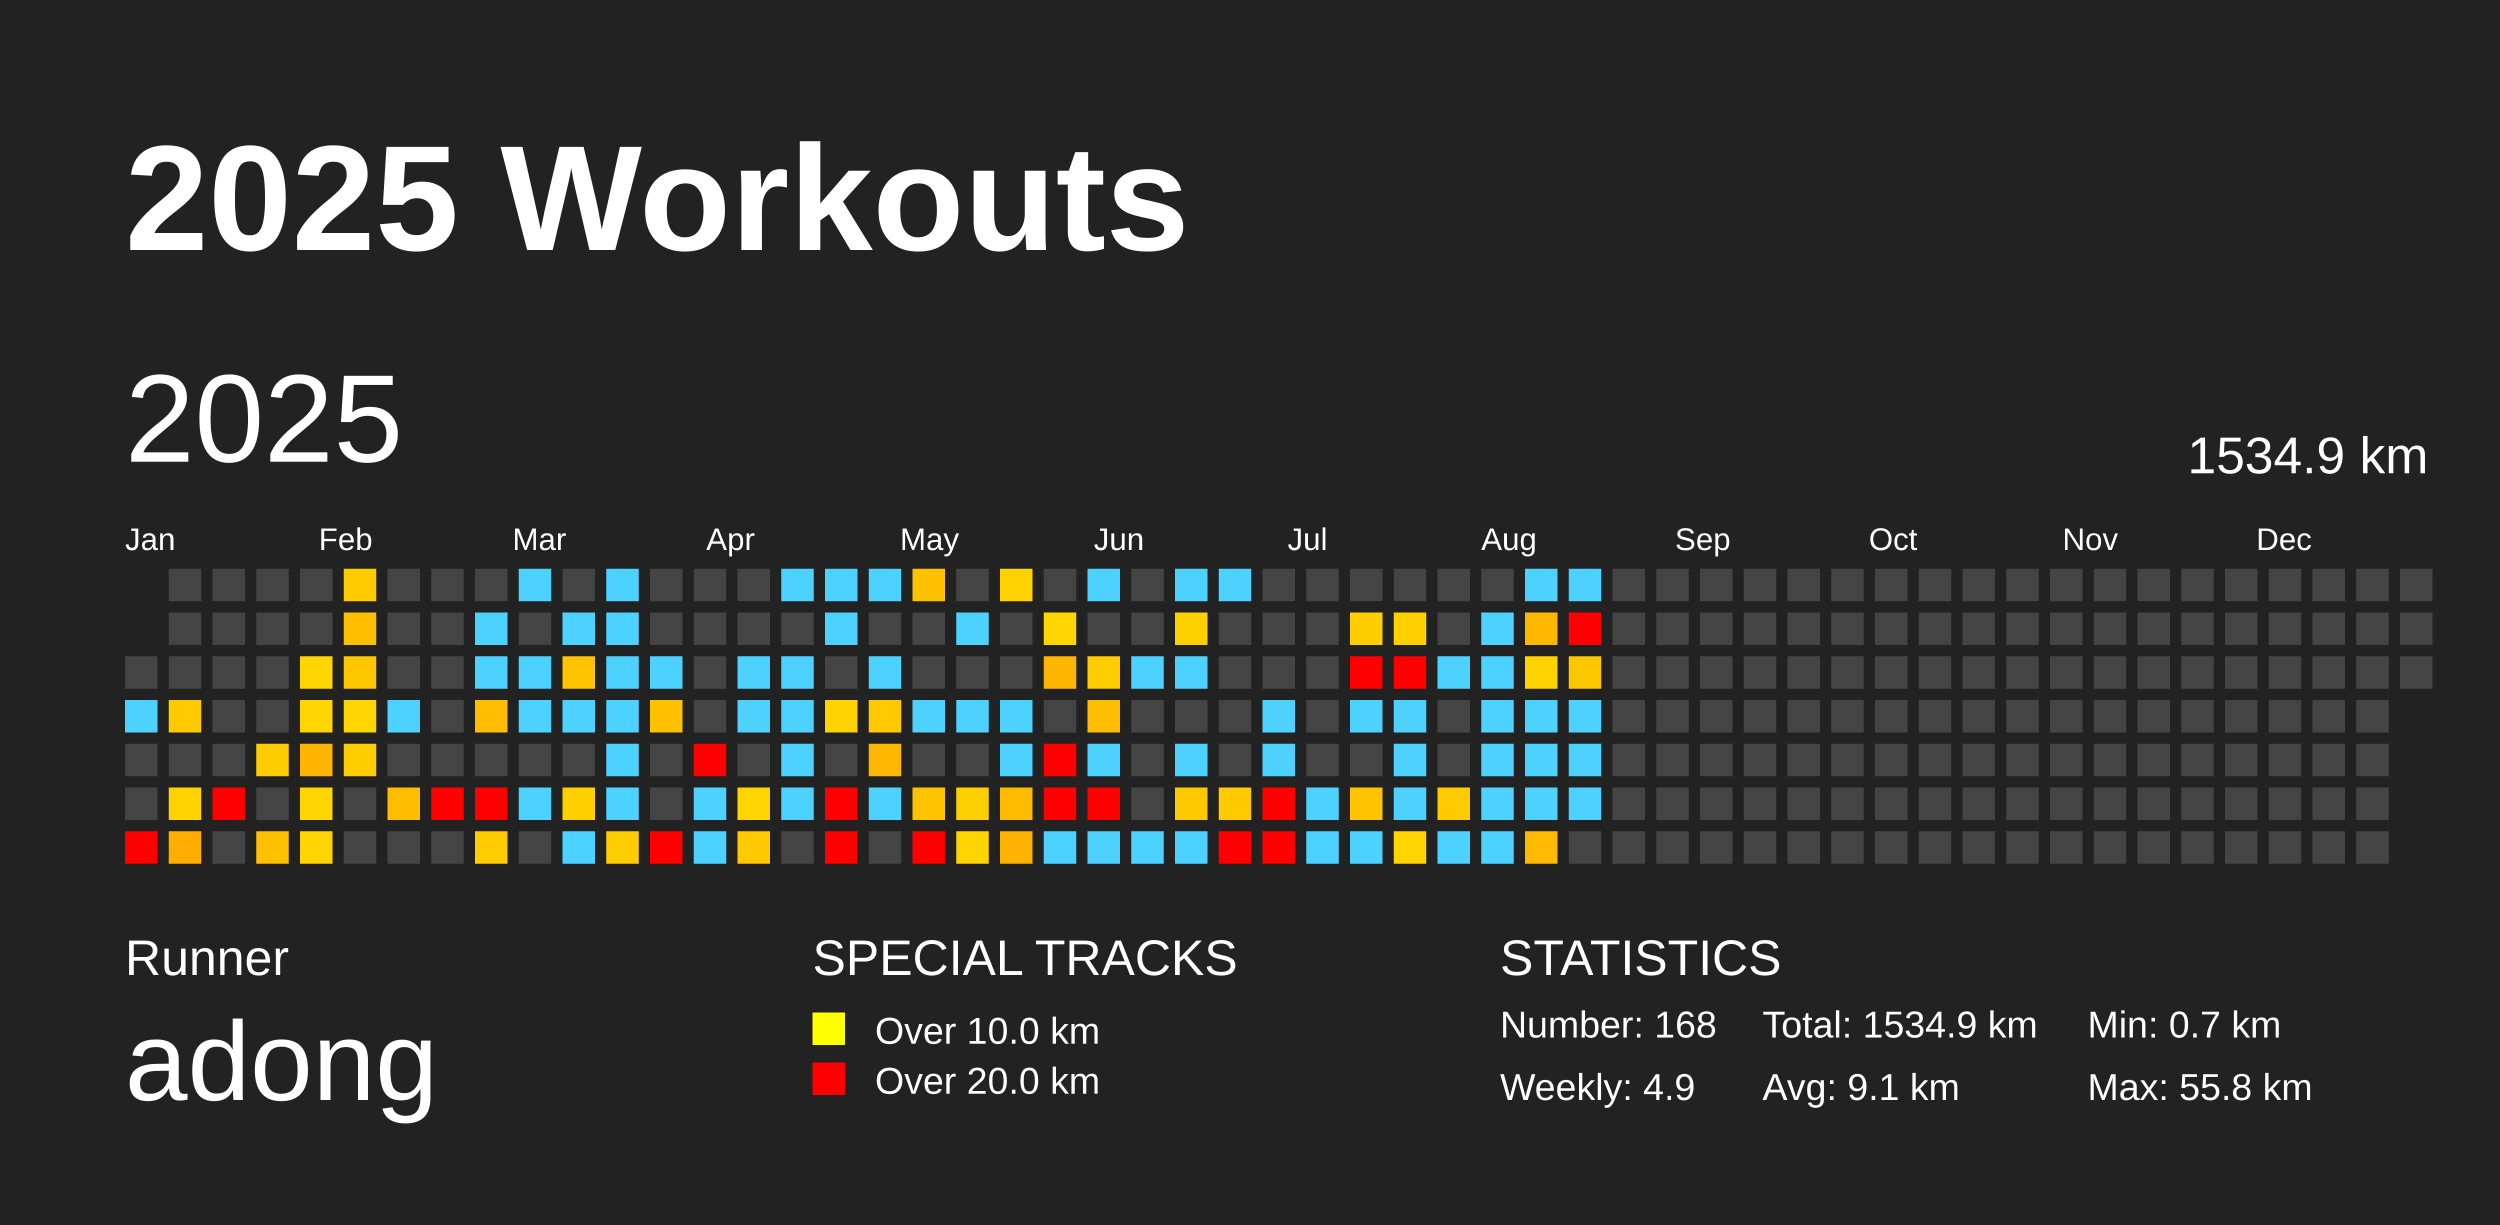
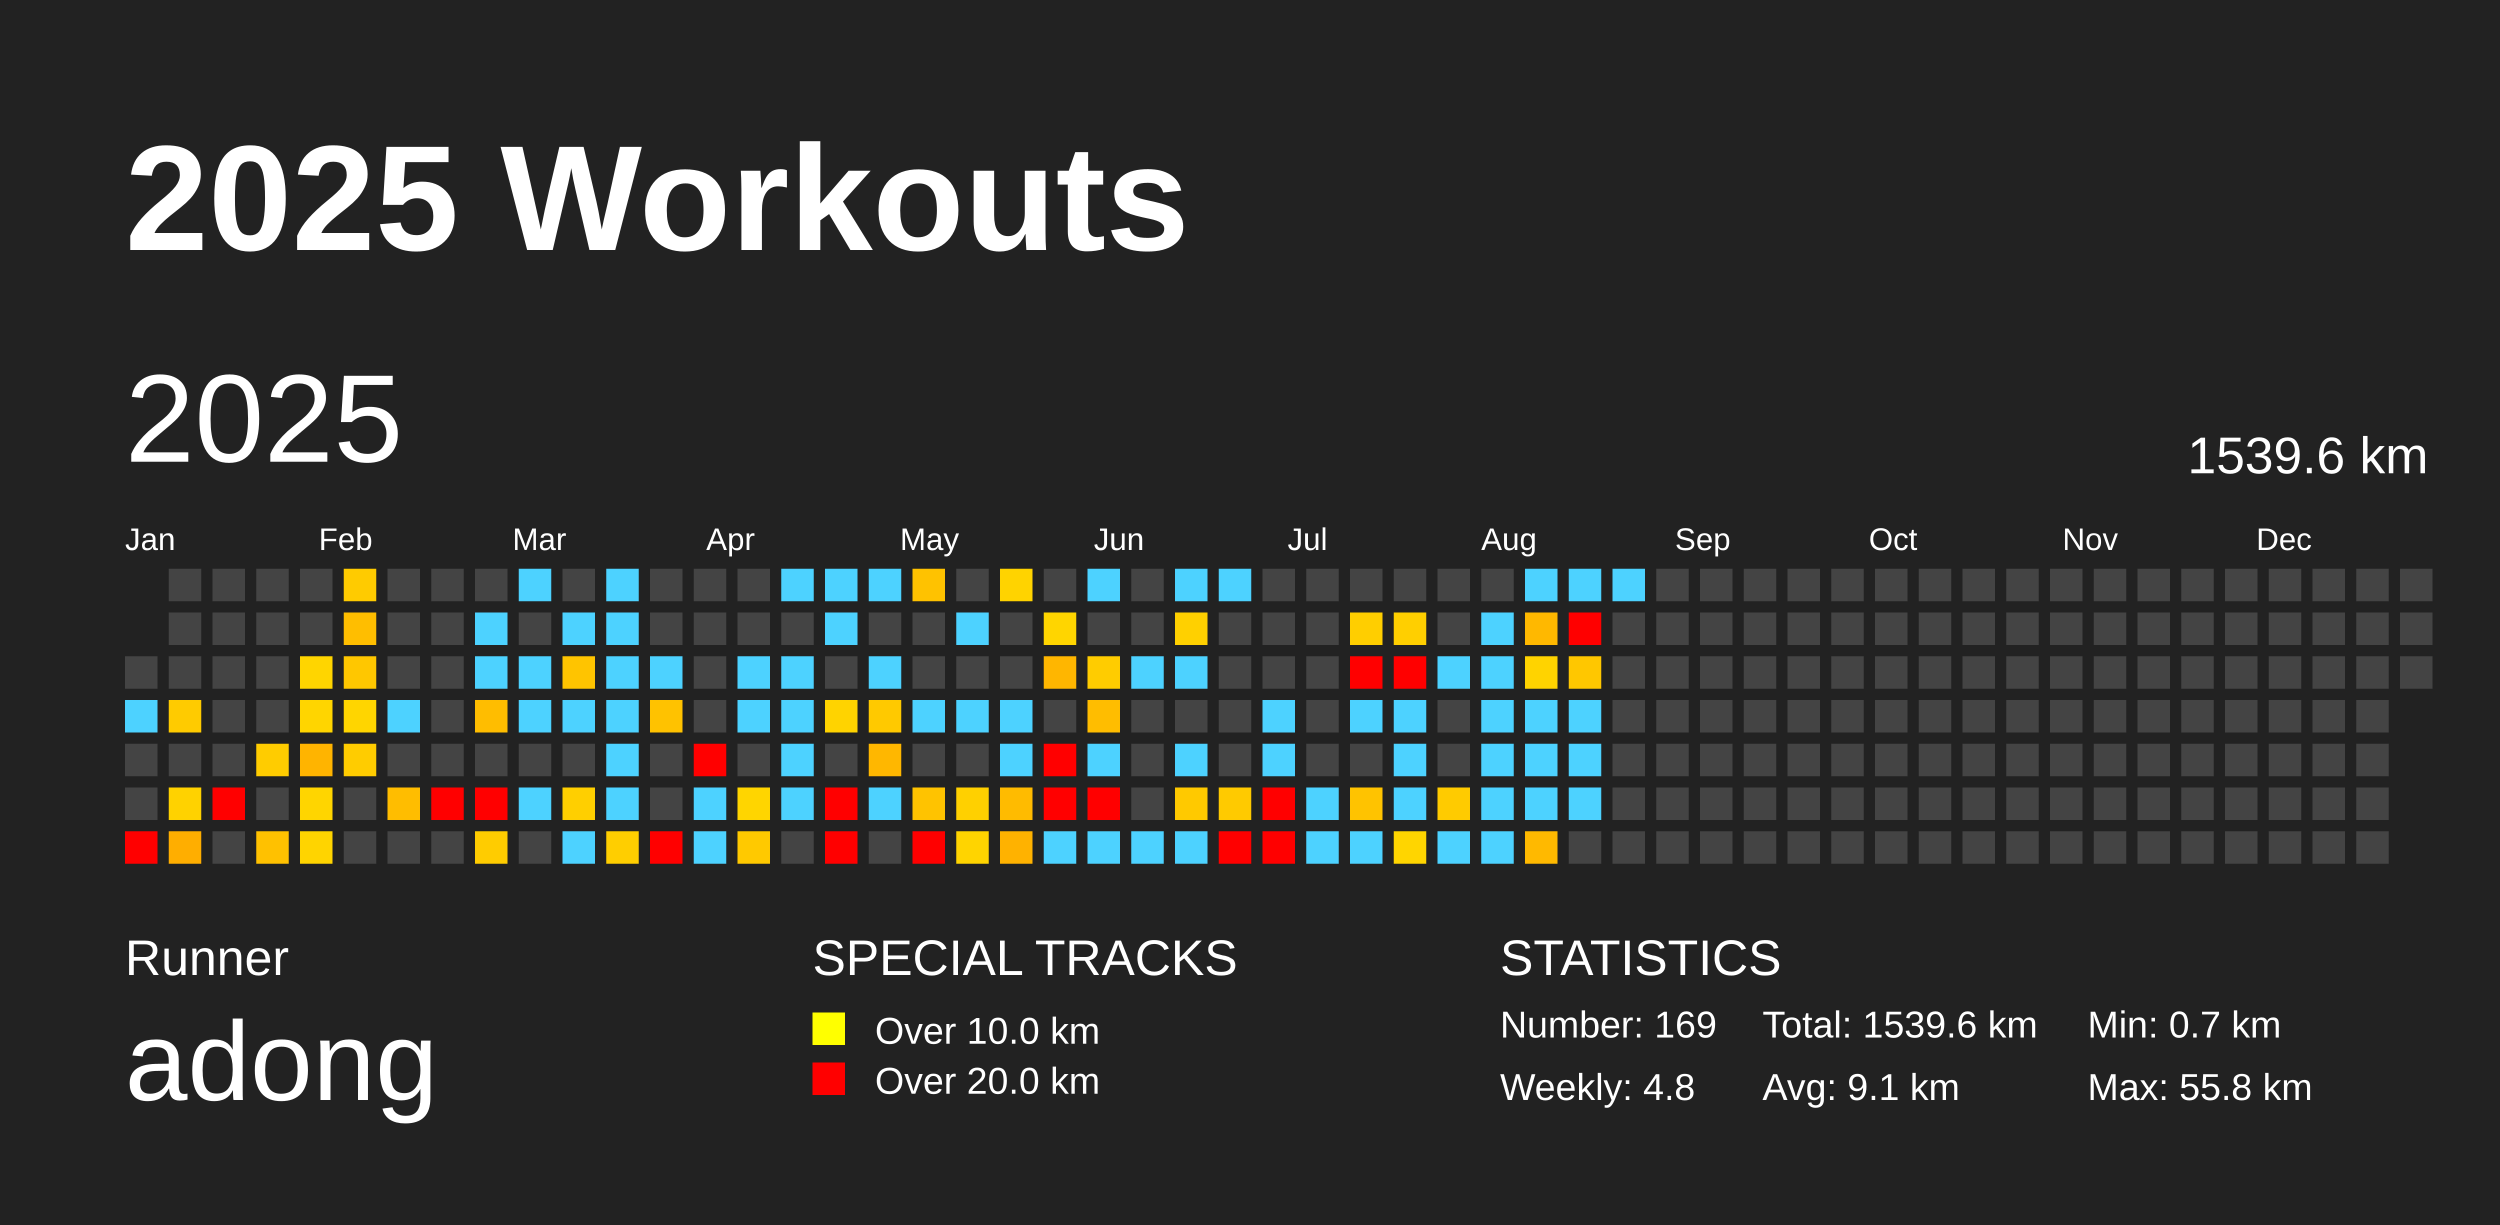
<svg xmlns="http://www.w3.org/2000/svg" baseProfile="full" height="98mm" version="1.1" viewBox="0,0,200,98" width="200mm">
  <defs />
  <rect fill="#222222" height="98" width="200" x="0" y="0" />
  <text fill="#FFFFFF" style="font-size:12px; font-family:Arial; font-weight:bold;" x="10" y="20">2025 Workouts</text>
  <text fill="#FFFFFF" style="font-size:4px; font-family:Arial" x="10" y="78">Runner</text>
  <text fill="#FFFFFF" style="font-size:9px; font-family:Arial" x="10" y="88">adong</text>
  <text fill="#FFFFFF" style="font-size:4px; font-family:Arial" x="65" y="78">SPECIAL TRACKS</text>
  <rect fill="yellow" height="2.6" width="2.6" x="65" y="81" />
  <text fill="#FFFFFF" style="font-size:3px; font-family:Arial" x="70" y="83.5">Over 10.0 km</text>
  <rect fill="red" height="2.6" width="2.6" x="65" y="85" />
  <text fill="#FFFFFF" style="font-size:3px; font-family:Arial" x="70" y="87.5">Over 20.0 km</text>
  <text fill="#FFFFFF" style="font-size:4px; font-family:Arial" x="120" y="78">STATISTICS</text>
-   <text fill="#FFFFFF" style="font-size:3px; font-family:Arial" x="120" y="83">Number: 168</text>
-   <text fill="#FFFFFF" style="font-size:3px; font-family:Arial" x="120" y="88">Weekly: 4.9</text>
-   <text fill="#FFFFFF" style="font-size:3px; font-family:Arial" x="141" y="83">Total: 1534.9 km</text>
+   <text fill="#FFFFFF" style="font-size:3px; font-family:Arial" x="120" y="83">Number: 169</text>
+   <text fill="#FFFFFF" style="font-size:3px; font-family:Arial" x="120" y="88">Weekly: 4.8</text>
+   <text fill="#FFFFFF" style="font-size:3px; font-family:Arial" x="141" y="83">Total: 1539.6 km</text>
  <text fill="#FFFFFF" style="font-size:3px; font-family:Arial" x="141" y="88">Avg: 9.1 km</text>
  <text fill="#FFFFFF" style="font-size:3px; font-family:Arial" x="167" y="83">Min: 0.7 km</text>
  <text fill="#FFFFFF" style="font-size:3px; font-family:Arial" x="167" y="88">Max: 55.8 km</text>
  <text dominant-baseline="hanging" fill="#FFFFFF" style="font-size:10.0px; font-family:Arial;" x="10" y="30">2025</text>
-   <text dominant-baseline="hanging" fill="#FFFFFF" style="font-size:4.125px; font-family:Arial;" x="175" y="35">1534.9 km</text>
+   <text dominant-baseline="hanging" fill="#FFFFFF" style="font-size:4.125px; font-family:Arial;" x="175" y="35">1539.6 km</text>
  <text fill="#FFFFFF" style="font-size:2.5px; font-family:Arial" x="10.0" y="44">Jan</text>
  <text fill="#FFFFFF" style="font-size:2.5px; font-family:Arial" x="25.5" y="44">Feb</text>
  <text fill="#FFFFFF" style="font-size:2.5px; font-family:Arial" x="41.0" y="44">Mar</text>
  <text fill="#FFFFFF" style="font-size:2.5px; font-family:Arial" x="56.5" y="44">Apr</text>
  <text fill="#FFFFFF" style="font-size:2.5px; font-family:Arial" x="72.0" y="44">May</text>
  <text fill="#FFFFFF" style="font-size:2.5px; font-family:Arial" x="87.5" y="44">Jun</text>
  <text fill="#FFFFFF" style="font-size:2.5px; font-family:Arial" x="103.0" y="44">Jul</text>
  <text fill="#FFFFFF" style="font-size:2.5px; font-family:Arial" x="118.5" y="44">Aug</text>
  <text fill="#FFFFFF" style="font-size:2.5px; font-family:Arial" x="134.0" y="44">Sep</text>
  <text fill="#FFFFFF" style="font-size:2.5px; font-family:Arial" x="149.5" y="44">Oct</text>
  <text fill="#FFFFFF" style="font-size:2.5px; font-family:Arial" x="165.0" y="44">Nov</text>
  <text fill="#FFFFFF" style="font-size:2.5px; font-family:Arial" x="180.5" y="44">Dec</text>
  <rect fill="#444444" height="2.6" width="2.6" x="10.0" y="52.5" />
  <rect fill="#4dd2ff" height="2.6" width="2.6" x="10.0" y="56.0" />
  <rect fill="#444444" height="2.6" width="2.6" x="10.0" y="59.5" />
  <rect fill="#444444" height="2.6" width="2.6" x="10.0" y="63.0" />
  <rect fill="red" height="2.6" width="2.6" x="10.0" y="66.5" />
  <rect fill="#444444" height="2.6" width="2.6" x="13.5" y="45.5" />
  <rect fill="#444444" height="2.6" width="2.6" x="13.5" y="49.0" />
  <rect fill="#444444" height="2.6" width="2.6" x="13.5" y="52.5" />
  <rect fill="#ffcb00" height="2.6" width="2.6" x="13.5" y="56.0" />
  <rect fill="#444444" height="2.6" width="2.6" x="13.5" y="59.5" />
  <rect fill="#ffd200" height="2.6" width="2.6" x="13.5" y="63.0" />
  <rect fill="#ffae00" height="2.6" width="2.6" x="13.5" y="66.5" />
  <rect fill="#444444" height="2.6" width="2.6" x="17.0" y="45.5" />
  <rect fill="#444444" height="2.6" width="2.6" x="17.0" y="49.0" />
  <rect fill="#444444" height="2.6" width="2.6" x="17.0" y="52.5" />
  <rect fill="#444444" height="2.6" width="2.6" x="17.0" y="56.0" />
  <rect fill="#444444" height="2.6" width="2.6" x="17.0" y="59.5" />
  <rect fill="red" height="2.6" width="2.6" x="17.0" y="63.0" />
  <rect fill="#444444" height="2.6" width="2.6" x="17.0" y="66.5" />
  <rect fill="#444444" height="2.6" width="2.6" x="20.5" y="45.5" />
  <rect fill="#444444" height="2.6" width="2.6" x="20.5" y="49.0" />
  <rect fill="#444444" height="2.6" width="2.6" x="20.5" y="52.5" />
  <rect fill="#444444" height="2.6" width="2.6" x="20.5" y="56.0" />
  <rect fill="#ffcc00" height="2.6" width="2.6" x="20.5" y="59.5" />
  <rect fill="#444444" height="2.6" width="2.6" x="20.5" y="63.0" />
  <rect fill="#ffc100" height="2.6" width="2.6" x="20.5" y="66.5" />
  <rect fill="#444444" height="2.6" width="2.6" x="24.0" y="45.5" />
  <rect fill="#444444" height="2.6" width="2.6" x="24.0" y="49.0" />
  <rect fill="#ffd500" height="2.6" width="2.6" x="24.0" y="52.5" />
  <rect fill="#ffd500" height="2.6" width="2.6" x="24.0" y="56.0" />
  <rect fill="#ffb400" height="2.6" width="2.6" x="24.0" y="59.5" />
  <rect fill="#ffd500" height="2.6" width="2.6" x="24.0" y="63.0" />
  <rect fill="#ffd400" height="2.6" width="2.6" x="24.0" y="66.5" />
  <rect fill="#ffcb00" height="2.6" width="2.6" x="27.5" y="45.5" />
  <rect fill="#ffbe00" height="2.6" width="2.6" x="27.5" y="49.0" />
  <rect fill="#ffc700" height="2.6" width="2.6" x="27.5" y="52.5" />
  <rect fill="#ffd500" height="2.6" width="2.6" x="27.5" y="56.0" />
  <rect fill="#ffcc00" height="2.6" width="2.6" x="27.5" y="59.5" />
  <rect fill="#444444" height="2.6" width="2.6" x="27.5" y="63.0" />
  <rect fill="#444444" height="2.6" width="2.6" x="27.5" y="66.5" />
  <rect fill="#444444" height="2.6" width="2.6" x="31.0" y="45.5" />
  <rect fill="#444444" height="2.6" width="2.6" x="31.0" y="49.0" />
  <rect fill="#444444" height="2.6" width="2.6" x="31.0" y="52.5" />
  <rect fill="#4dd2ff" height="2.6" width="2.6" x="31.0" y="56.0" />
  <rect fill="#444444" height="2.6" width="2.6" x="31.0" y="59.5" />
  <rect fill="#ffbd00" height="2.6" width="2.6" x="31.0" y="63.0" />
  <rect fill="#444444" height="2.6" width="2.6" x="31.0" y="66.5" />
  <rect fill="#444444" height="2.6" width="2.6" x="34.5" y="45.5" />
  <rect fill="#444444" height="2.6" width="2.6" x="34.5" y="49.0" />
  <rect fill="#444444" height="2.6" width="2.6" x="34.5" y="52.5" />
  <rect fill="#444444" height="2.6" width="2.6" x="34.5" y="56.0" />
  <rect fill="#444444" height="2.6" width="2.6" x="34.5" y="59.5" />
  <rect fill="red" height="2.6" width="2.6" x="34.5" y="63.0" />
  <rect fill="#444444" height="2.6" width="2.6" x="34.5" y="66.5" />
  <rect fill="#444444" height="2.6" width="2.6" x="38.0" y="45.5" />
  <rect fill="#4dd2ff" height="2.6" width="2.6" x="38.0" y="49.0" />
  <rect fill="#4dd2ff" height="2.6" width="2.6" x="38.0" y="52.5" />
  <rect fill="#ffbd00" height="2.6" width="2.6" x="38.0" y="56.0" />
  <rect fill="#444444" height="2.6" width="2.6" x="38.0" y="59.5" />
  <rect fill="red" height="2.6" width="2.6" x="38.0" y="63.0" />
  <rect fill="#ffcc00" height="2.6" width="2.6" x="38.0" y="66.5" />
  <rect fill="#4dd2ff" height="2.6" width="2.6" x="41.5" y="45.5" />
  <rect fill="#444444" height="2.6" width="2.6" x="41.5" y="49.0" />
  <rect fill="#4dd2ff" height="2.6" width="2.6" x="41.5" y="52.5" />
  <rect fill="#4dd2ff" height="2.6" width="2.6" x="41.5" y="56.0" />
  <rect fill="#444444" height="2.6" width="2.6" x="41.5" y="59.5" />
  <rect fill="#4dd2ff" height="2.6" width="2.6" x="41.5" y="63.0" />
  <rect fill="#444444" height="2.6" width="2.6" x="41.5" y="66.5" />
  <rect fill="#444444" height="2.6" width="2.6" x="45.0" y="45.5" />
  <rect fill="#4dd2ff" height="2.6" width="2.6" x="45.0" y="49.0" />
  <rect fill="#ffc400" height="2.6" width="2.6" x="45.0" y="52.5" />
  <rect fill="#4dd2ff" height="2.6" width="2.6" x="45.0" y="56.0" />
  <rect fill="#444444" height="2.6" width="2.6" x="45.0" y="59.5" />
  <rect fill="#ffcf00" height="2.6" width="2.6" x="45.0" y="63.0" />
  <rect fill="#4dd2ff" height="2.6" width="2.6" x="45.0" y="66.5" />
  <rect fill="#4dd2ff" height="2.6" width="2.6" x="48.5" y="45.5" />
  <rect fill="#4dd2ff" height="2.6" width="2.6" x="48.5" y="49.0" />
  <rect fill="#4dd2ff" height="2.6" width="2.6" x="48.5" y="52.5" />
  <rect fill="#4dd2ff" height="2.6" width="2.6" x="48.5" y="56.0" />
  <rect fill="#4dd2ff" height="2.6" width="2.6" x="48.5" y="59.5" />
  <rect fill="#4dd2ff" height="2.6" width="2.6" x="48.5" y="63.0" />
  <rect fill="#ffce00" height="2.6" width="2.6" x="48.5" y="66.5" />
  <rect fill="#444444" height="2.6" width="2.6" x="52.0" y="45.5" />
  <rect fill="#444444" height="2.6" width="2.6" x="52.0" y="49.0" />
  <rect fill="#4dd2ff" height="2.6" width="2.6" x="52.0" y="52.5" />
  <rect fill="#ffc200" height="2.6" width="2.6" x="52.0" y="56.0" />
  <rect fill="#444444" height="2.6" width="2.6" x="52.0" y="59.5" />
  <rect fill="#444444" height="2.6" width="2.6" x="52.0" y="63.0" />
  <rect fill="red" height="2.6" width="2.6" x="52.0" y="66.5" />
  <rect fill="#444444" height="2.6" width="2.6" x="55.5" y="45.5" />
  <rect fill="#444444" height="2.6" width="2.6" x="55.5" y="49.0" />
  <rect fill="#444444" height="2.6" width="2.6" x="55.5" y="52.5" />
  <rect fill="#444444" height="2.6" width="2.6" x="55.5" y="56.0" />
  <rect fill="red" height="2.6" width="2.6" x="55.5" y="59.5" />
  <rect fill="#4dd2ff" height="2.6" width="2.6" x="55.5" y="63.0" />
  <rect fill="#4dd2ff" height="2.6" width="2.6" x="55.5" y="66.5" />
  <rect fill="#444444" height="2.6" width="2.6" x="59.0" y="45.5" />
  <rect fill="#444444" height="2.6" width="2.6" x="59.0" y="49.0" />
  <rect fill="#4dd2ff" height="2.6" width="2.6" x="59.0" y="52.5" />
  <rect fill="#4dd2ff" height="2.6" width="2.6" x="59.0" y="56.0" />
  <rect fill="#444444" height="2.6" width="2.6" x="59.0" y="59.5" />
  <rect fill="#ffd500" height="2.6" width="2.6" x="59.0" y="63.0" />
  <rect fill="#ffc900" height="2.6" width="2.6" x="59.0" y="66.5" />
  <rect fill="#4dd2ff" height="2.6" width="2.6" x="62.5" y="45.5" />
  <rect fill="#444444" height="2.6" width="2.6" x="62.5" y="49.0" />
  <rect fill="#4dd2ff" height="2.6" width="2.6" x="62.5" y="52.5" />
  <rect fill="#4dd2ff" height="2.6" width="2.6" x="62.5" y="56.0" />
  <rect fill="#4dd2ff" height="2.6" width="2.6" x="62.5" y="59.5" />
  <rect fill="#4dd2ff" height="2.6" width="2.6" x="62.5" y="63.0" />
  <rect fill="#444444" height="2.6" width="2.6" x="62.5" y="66.5" />
  <rect fill="#4dd2ff" height="2.6" width="2.6" x="66.0" y="45.5" />
  <rect fill="#4dd2ff" height="2.6" width="2.6" x="66.0" y="49.0" />
  <rect fill="#444444" height="2.6" width="2.6" x="66.0" y="52.5" />
  <rect fill="#ffd300" height="2.6" width="2.6" x="66.0" y="56.0" />
  <rect fill="#444444" height="2.6" width="2.6" x="66.0" y="59.5" />
  <rect fill="red" height="2.6" width="2.6" x="66.0" y="63.0" />
  <rect fill="red" height="2.6" width="2.6" x="66.0" y="66.5" />
  <rect fill="#4dd2ff" height="2.6" width="2.6" x="69.5" y="45.5" />
  <rect fill="#444444" height="2.6" width="2.6" x="69.5" y="49.0" />
  <rect fill="#4dd2ff" height="2.6" width="2.6" x="69.5" y="52.5" />
  <rect fill="#ffc900" height="2.6" width="2.6" x="69.5" y="56.0" />
  <rect fill="#ffb700" height="2.6" width="2.6" x="69.5" y="59.5" />
  <rect fill="#4dd2ff" height="2.6" width="2.6" x="69.5" y="63.0" />
  <rect fill="#444444" height="2.6" width="2.6" x="69.5" y="66.5" />
  <rect fill="#ffc200" height="2.6" width="2.6" x="73.0" y="45.5" />
  <rect fill="#444444" height="2.6" width="2.6" x="73.0" y="49.0" />
  <rect fill="#444444" height="2.6" width="2.6" x="73.0" y="52.5" />
  <rect fill="#4dd2ff" height="2.6" width="2.6" x="73.0" y="56.0" />
  <rect fill="#444444" height="2.6" width="2.6" x="73.0" y="59.5" />
  <rect fill="#ffc300" height="2.6" width="2.6" x="73.0" y="63.0" />
  <rect fill="red" height="2.6" width="2.6" x="73.0" y="66.5" />
  <rect fill="#444444" height="2.6" width="2.6" x="76.5" y="45.5" />
  <rect fill="#4dd2ff" height="2.6" width="2.6" x="76.5" y="49.0" />
  <rect fill="#444444" height="2.6" width="2.6" x="76.5" y="52.5" />
  <rect fill="#4dd2ff" height="2.6" width="2.6" x="76.5" y="56.0" />
  <rect fill="#444444" height="2.6" width="2.6" x="76.5" y="59.5" />
  <rect fill="#ffd000" height="2.6" width="2.6" x="76.5" y="63.0" />
  <rect fill="#ffd400" height="2.6" width="2.6" x="76.5" y="66.5" />
  <rect fill="#ffd300" height="2.6" width="2.6" x="80.0" y="45.5" />
  <rect fill="#444444" height="2.6" width="2.6" x="80.0" y="49.0" />
  <rect fill="#444444" height="2.6" width="2.6" x="80.0" y="52.5" />
  <rect fill="#4dd2ff" height="2.6" width="2.6" x="80.0" y="56.0" />
  <rect fill="#4dd2ff" height="2.6" width="2.6" x="80.0" y="59.5" />
  <rect fill="#ffbb00" height="2.6" width="2.6" x="80.0" y="63.0" />
  <rect fill="#ffb200" height="2.6" width="2.6" x="80.0" y="66.5" />
  <rect fill="#444444" height="2.6" width="2.6" x="83.5" y="45.5" />
  <rect fill="#ffd500" height="2.6" width="2.6" x="83.5" y="49.0" />
  <rect fill="#ffb600" height="2.6" width="2.6" x="83.5" y="52.5" />
  <rect fill="#444444" height="2.6" width="2.6" x="83.5" y="56.0" />
  <rect fill="red" height="2.6" width="2.6" x="83.5" y="59.5" />
  <rect fill="red" height="2.6" width="2.6" x="83.5" y="63.0" />
  <rect fill="#4dd2ff" height="2.6" width="2.6" x="83.5" y="66.5" />
  <rect fill="#4dd2ff" height="2.6" width="2.6" x="87.0" y="45.5" />
  <rect fill="#444444" height="2.6" width="2.6" x="87.0" y="49.0" />
  <rect fill="#ffcc00" height="2.6" width="2.6" x="87.0" y="52.5" />
  <rect fill="#ffbd00" height="2.6" width="2.6" x="87.0" y="56.0" />
  <rect fill="#4dd2ff" height="2.6" width="2.6" x="87.0" y="59.5" />
  <rect fill="red" height="2.6" width="2.6" x="87.0" y="63.0" />
  <rect fill="#4dd2ff" height="2.6" width="2.6" x="87.0" y="66.5" />
  <rect fill="#444444" height="2.6" width="2.6" x="90.5" y="45.5" />
  <rect fill="#444444" height="2.6" width="2.6" x="90.5" y="49.0" />
  <rect fill="#4dd2ff" height="2.6" width="2.6" x="90.5" y="52.5" />
  <rect fill="#444444" height="2.6" width="2.6" x="90.5" y="56.0" />
  <rect fill="#444444" height="2.6" width="2.6" x="90.5" y="59.5" />
  <rect fill="#444444" height="2.6" width="2.6" x="90.5" y="63.0" />
  <rect fill="#4dd2ff" height="2.6" width="2.6" x="90.5" y="66.5" />
  <rect fill="#4dd2ff" height="2.6" width="2.6" x="94.0" y="45.5" />
  <rect fill="#ffd000" height="2.6" width="2.6" x="94.0" y="49.0" />
  <rect fill="#4dd2ff" height="2.6" width="2.6" x="94.0" y="52.5" />
  <rect fill="#444444" height="2.6" width="2.6" x="94.0" y="56.0" />
  <rect fill="#4dd2ff" height="2.6" width="2.6" x="94.0" y="59.5" />
  <rect fill="#ffc900" height="2.6" width="2.6" x="94.0" y="63.0" />
  <rect fill="#4dd2ff" height="2.6" width="2.6" x="94.0" y="66.5" />
  <rect fill="#4dd2ff" height="2.6" width="2.6" x="97.5" y="45.5" />
  <rect fill="#444444" height="2.6" width="2.6" x="97.5" y="49.0" />
  <rect fill="#444444" height="2.6" width="2.6" x="97.5" y="52.5" />
  <rect fill="#444444" height="2.6" width="2.6" x="97.5" y="56.0" />
  <rect fill="#444444" height="2.6" width="2.6" x="97.5" y="59.5" />
  <rect fill="#ffca00" height="2.6" width="2.6" x="97.5" y="63.0" />
  <rect fill="red" height="2.6" width="2.6" x="97.5" y="66.5" />
  <rect fill="#444444" height="2.6" width="2.6" x="101.0" y="45.5" />
  <rect fill="#444444" height="2.6" width="2.6" x="101.0" y="49.0" />
  <rect fill="#444444" height="2.6" width="2.6" x="101.0" y="52.5" />
  <rect fill="#4dd2ff" height="2.6" width="2.6" x="101.0" y="56.0" />
  <rect fill="#4dd2ff" height="2.6" width="2.6" x="101.0" y="59.5" />
  <rect fill="red" height="2.6" width="2.6" x="101.0" y="63.0" />
  <rect fill="red" height="2.6" width="2.6" x="101.0" y="66.5" />
  <rect fill="#444444" height="2.6" width="2.6" x="104.5" y="45.5" />
  <rect fill="#444444" height="2.6" width="2.6" x="104.5" y="49.0" />
  <rect fill="#444444" height="2.6" width="2.6" x="104.5" y="52.5" />
  <rect fill="#444444" height="2.6" width="2.6" x="104.5" y="56.0" />
  <rect fill="#444444" height="2.6" width="2.6" x="104.5" y="59.5" />
  <rect fill="#4dd2ff" height="2.6" width="2.6" x="104.5" y="63.0" />
  <rect fill="#4dd2ff" height="2.6" width="2.6" x="104.5" y="66.5" />
  <rect fill="#444444" height="2.6" width="2.6" x="108.0" y="45.5" />
  <rect fill="#ffce00" height="2.6" width="2.6" x="108.0" y="49.0" />
  <rect fill="red" height="2.6" width="2.6" x="108.0" y="52.5" />
  <rect fill="#4dd2ff" height="2.6" width="2.6" x="108.0" y="56.0" />
  <rect fill="#444444" height="2.6" width="2.6" x="108.0" y="59.5" />
  <rect fill="#ffc300" height="2.6" width="2.6" x="108.0" y="63.0" />
  <rect fill="#4dd2ff" height="2.6" width="2.6" x="108.0" y="66.5" />
  <rect fill="#444444" height="2.6" width="2.6" x="111.5" y="45.5" />
  <rect fill="#ffcf00" height="2.6" width="2.6" x="111.5" y="49.0" />
  <rect fill="red" height="2.6" width="2.6" x="111.5" y="52.5" />
  <rect fill="#4dd2ff" height="2.6" width="2.6" x="111.5" y="56.0" />
  <rect fill="#4dd2ff" height="2.6" width="2.6" x="111.5" y="59.5" />
  <rect fill="#4dd2ff" height="2.6" width="2.6" x="111.5" y="63.0" />
  <rect fill="#ffd500" height="2.6" width="2.6" x="111.5" y="66.5" />
  <rect fill="#444444" height="2.6" width="2.6" x="115.0" y="45.5" />
  <rect fill="#444444" height="2.6" width="2.6" x="115.0" y="49.0" />
  <rect fill="#4dd2ff" height="2.6" width="2.6" x="115.0" y="52.5" />
  <rect fill="#444444" height="2.6" width="2.6" x="115.0" y="56.0" />
  <rect fill="#444444" height="2.6" width="2.6" x="115.0" y="59.5" />
  <rect fill="#ffcb00" height="2.6" width="2.6" x="115.0" y="63.0" />
  <rect fill="#4dd2ff" height="2.6" width="2.6" x="115.0" y="66.5" />
  <rect fill="#444444" height="2.6" width="2.6" x="118.5" y="45.5" />
  <rect fill="#4dd2ff" height="2.6" width="2.6" x="118.5" y="49.0" />
  <rect fill="#4dd2ff" height="2.6" width="2.6" x="118.5" y="52.5" />
  <rect fill="#4dd2ff" height="2.6" width="2.6" x="118.5" y="56.0" />
  <rect fill="#4dd2ff" height="2.6" width="2.6" x="118.5" y="59.5" />
  <rect fill="#4dd2ff" height="2.6" width="2.6" x="118.5" y="63.0" />
  <rect fill="#4dd2ff" height="2.6" width="2.6" x="118.5" y="66.5" />
  <rect fill="#4dd2ff" height="2.6" width="2.6" x="122.0" y="45.5" />
  <rect fill="#ffb800" height="2.6" width="2.6" x="122.0" y="49.0" />
  <rect fill="#ffd300" height="2.6" width="2.6" x="122.0" y="52.5" />
  <rect fill="#4dd2ff" height="2.6" width="2.6" x="122.0" y="56.0" />
  <rect fill="#4dd2ff" height="2.6" width="2.6" x="122.0" y="59.5" />
  <rect fill="#4dd2ff" height="2.6" width="2.6" x="122.0" y="63.0" />
  <rect fill="#ffb900" height="2.6" width="2.6" x="122.0" y="66.5" />
  <rect fill="#4dd2ff" height="2.6" width="2.6" x="125.5" y="45.5" />
  <rect fill="red" height="2.6" width="2.6" x="125.5" y="49.0" />
  <rect fill="#ffc700" height="2.6" width="2.6" x="125.5" y="52.5" />
  <rect fill="#4dd2ff" height="2.6" width="2.6" x="125.5" y="56.0" />
  <rect fill="#4dd2ff" height="2.6" width="2.6" x="125.5" y="59.5" />
  <rect fill="#4dd2ff" height="2.6" width="2.6" x="125.5" y="63.0" />
  <rect fill="#444444" height="2.6" width="2.6" x="125.5" y="66.5" />
-   <rect fill="#444444" height="2.6" width="2.6" x="129.0" y="45.5" />
+   <rect fill="#4dd2ff" height="2.6" width="2.6" x="129.0" y="45.5" />
  <rect fill="#444444" height="2.6" width="2.6" x="129.0" y="49.0" />
  <rect fill="#444444" height="2.6" width="2.6" x="129.0" y="52.5" />
  <rect fill="#444444" height="2.6" width="2.6" x="129.0" y="56.0" />
  <rect fill="#444444" height="2.6" width="2.6" x="129.0" y="59.5" />
  <rect fill="#444444" height="2.6" width="2.6" x="129.0" y="63.0" />
  <rect fill="#444444" height="2.6" width="2.6" x="129.0" y="66.5" />
  <rect fill="#444444" height="2.6" width="2.6" x="132.5" y="45.5" />
  <rect fill="#444444" height="2.6" width="2.6" x="132.5" y="49.0" />
  <rect fill="#444444" height="2.6" width="2.6" x="132.5" y="52.5" />
  <rect fill="#444444" height="2.6" width="2.6" x="132.5" y="56.0" />
  <rect fill="#444444" height="2.6" width="2.6" x="132.5" y="59.5" />
  <rect fill="#444444" height="2.6" width="2.6" x="132.5" y="63.0" />
  <rect fill="#444444" height="2.6" width="2.6" x="132.5" y="66.5" />
  <rect fill="#444444" height="2.6" width="2.6" x="136.0" y="45.5" />
  <rect fill="#444444" height="2.6" width="2.6" x="136.0" y="49.0" />
  <rect fill="#444444" height="2.6" width="2.6" x="136.0" y="52.5" />
  <rect fill="#444444" height="2.6" width="2.6" x="136.0" y="56.0" />
  <rect fill="#444444" height="2.6" width="2.6" x="136.0" y="59.5" />
  <rect fill="#444444" height="2.6" width="2.6" x="136.0" y="63.0" />
  <rect fill="#444444" height="2.6" width="2.6" x="136.0" y="66.5" />
  <rect fill="#444444" height="2.6" width="2.6" x="139.5" y="45.5" />
  <rect fill="#444444" height="2.6" width="2.6" x="139.5" y="49.0" />
  <rect fill="#444444" height="2.6" width="2.6" x="139.5" y="52.5" />
  <rect fill="#444444" height="2.6" width="2.6" x="139.5" y="56.0" />
  <rect fill="#444444" height="2.6" width="2.6" x="139.5" y="59.5" />
  <rect fill="#444444" height="2.6" width="2.6" x="139.5" y="63.0" />
  <rect fill="#444444" height="2.6" width="2.6" x="139.5" y="66.5" />
  <rect fill="#444444" height="2.6" width="2.6" x="143.0" y="45.5" />
  <rect fill="#444444" height="2.6" width="2.6" x="143.0" y="49.0" />
  <rect fill="#444444" height="2.6" width="2.6" x="143.0" y="52.5" />
  <rect fill="#444444" height="2.6" width="2.6" x="143.0" y="56.0" />
  <rect fill="#444444" height="2.6" width="2.6" x="143.0" y="59.5" />
  <rect fill="#444444" height="2.6" width="2.6" x="143.0" y="63.0" />
  <rect fill="#444444" height="2.6" width="2.6" x="143.0" y="66.5" />
  <rect fill="#444444" height="2.6" width="2.6" x="146.5" y="45.5" />
  <rect fill="#444444" height="2.6" width="2.6" x="146.5" y="49.0" />
  <rect fill="#444444" height="2.6" width="2.6" x="146.5" y="52.5" />
  <rect fill="#444444" height="2.6" width="2.6" x="146.5" y="56.0" />
  <rect fill="#444444" height="2.6" width="2.6" x="146.5" y="59.5" />
  <rect fill="#444444" height="2.6" width="2.6" x="146.5" y="63.0" />
  <rect fill="#444444" height="2.6" width="2.6" x="146.5" y="66.5" />
  <rect fill="#444444" height="2.6" width="2.6" x="150.0" y="45.5" />
  <rect fill="#444444" height="2.6" width="2.6" x="150.0" y="49.0" />
  <rect fill="#444444" height="2.6" width="2.6" x="150.0" y="52.5" />
  <rect fill="#444444" height="2.6" width="2.6" x="150.0" y="56.0" />
  <rect fill="#444444" height="2.6" width="2.6" x="150.0" y="59.5" />
  <rect fill="#444444" height="2.6" width="2.6" x="150.0" y="63.0" />
  <rect fill="#444444" height="2.6" width="2.6" x="150.0" y="66.5" />
  <rect fill="#444444" height="2.6" width="2.6" x="153.5" y="45.5" />
  <rect fill="#444444" height="2.6" width="2.6" x="153.5" y="49.0" />
  <rect fill="#444444" height="2.6" width="2.6" x="153.5" y="52.5" />
  <rect fill="#444444" height="2.6" width="2.6" x="153.5" y="56.0" />
  <rect fill="#444444" height="2.6" width="2.6" x="153.5" y="59.5" />
  <rect fill="#444444" height="2.6" width="2.6" x="153.5" y="63.0" />
  <rect fill="#444444" height="2.6" width="2.6" x="153.5" y="66.5" />
  <rect fill="#444444" height="2.6" width="2.6" x="157.0" y="45.5" />
  <rect fill="#444444" height="2.6" width="2.6" x="157.0" y="49.0" />
  <rect fill="#444444" height="2.6" width="2.6" x="157.0" y="52.5" />
  <rect fill="#444444" height="2.6" width="2.6" x="157.0" y="56.0" />
  <rect fill="#444444" height="2.6" width="2.6" x="157.0" y="59.5" />
  <rect fill="#444444" height="2.6" width="2.6" x="157.0" y="63.0" />
  <rect fill="#444444" height="2.6" width="2.6" x="157.0" y="66.5" />
  <rect fill="#444444" height="2.6" width="2.6" x="160.5" y="45.5" />
  <rect fill="#444444" height="2.6" width="2.6" x="160.5" y="49.0" />
  <rect fill="#444444" height="2.6" width="2.6" x="160.5" y="52.5" />
  <rect fill="#444444" height="2.6" width="2.6" x="160.5" y="56.0" />
  <rect fill="#444444" height="2.6" width="2.6" x="160.5" y="59.5" />
  <rect fill="#444444" height="2.6" width="2.6" x="160.5" y="63.0" />
  <rect fill="#444444" height="2.6" width="2.6" x="160.5" y="66.5" />
  <rect fill="#444444" height="2.6" width="2.6" x="164.0" y="45.5" />
  <rect fill="#444444" height="2.6" width="2.6" x="164.0" y="49.0" />
  <rect fill="#444444" height="2.6" width="2.6" x="164.0" y="52.5" />
  <rect fill="#444444" height="2.6" width="2.6" x="164.0" y="56.0" />
  <rect fill="#444444" height="2.6" width="2.6" x="164.0" y="59.5" />
  <rect fill="#444444" height="2.6" width="2.6" x="164.0" y="63.0" />
  <rect fill="#444444" height="2.6" width="2.6" x="164.0" y="66.5" />
  <rect fill="#444444" height="2.6" width="2.6" x="167.5" y="45.5" />
  <rect fill="#444444" height="2.6" width="2.6" x="167.5" y="49.0" />
  <rect fill="#444444" height="2.6" width="2.6" x="167.5" y="52.5" />
  <rect fill="#444444" height="2.6" width="2.6" x="167.5" y="56.0" />
  <rect fill="#444444" height="2.6" width="2.6" x="167.5" y="59.5" />
  <rect fill="#444444" height="2.6" width="2.6" x="167.5" y="63.0" />
  <rect fill="#444444" height="2.6" width="2.6" x="167.5" y="66.5" />
  <rect fill="#444444" height="2.6" width="2.6" x="171.0" y="45.5" />
  <rect fill="#444444" height="2.6" width="2.6" x="171.0" y="49.0" />
  <rect fill="#444444" height="2.6" width="2.6" x="171.0" y="52.5" />
  <rect fill="#444444" height="2.6" width="2.6" x="171.0" y="56.0" />
  <rect fill="#444444" height="2.6" width="2.6" x="171.0" y="59.5" />
  <rect fill="#444444" height="2.6" width="2.6" x="171.0" y="63.0" />
  <rect fill="#444444" height="2.6" width="2.6" x="171.0" y="66.5" />
  <rect fill="#444444" height="2.6" width="2.6" x="174.5" y="45.5" />
  <rect fill="#444444" height="2.6" width="2.6" x="174.5" y="49.0" />
  <rect fill="#444444" height="2.6" width="2.6" x="174.5" y="52.5" />
  <rect fill="#444444" height="2.6" width="2.6" x="174.5" y="56.0" />
  <rect fill="#444444" height="2.6" width="2.6" x="174.5" y="59.5" />
  <rect fill="#444444" height="2.6" width="2.6" x="174.5" y="63.0" />
  <rect fill="#444444" height="2.6" width="2.6" x="174.5" y="66.5" />
  <rect fill="#444444" height="2.6" width="2.6" x="178.0" y="45.5" />
  <rect fill="#444444" height="2.6" width="2.6" x="178.0" y="49.0" />
  <rect fill="#444444" height="2.6" width="2.6" x="178.0" y="52.5" />
  <rect fill="#444444" height="2.6" width="2.6" x="178.0" y="56.0" />
  <rect fill="#444444" height="2.6" width="2.6" x="178.0" y="59.5" />
  <rect fill="#444444" height="2.6" width="2.6" x="178.0" y="63.0" />
  <rect fill="#444444" height="2.6" width="2.6" x="178.0" y="66.5" />
  <rect fill="#444444" height="2.6" width="2.6" x="181.5" y="45.5" />
  <rect fill="#444444" height="2.6" width="2.6" x="181.5" y="49.0" />
  <rect fill="#444444" height="2.6" width="2.6" x="181.5" y="52.5" />
  <rect fill="#444444" height="2.6" width="2.6" x="181.5" y="56.0" />
  <rect fill="#444444" height="2.6" width="2.6" x="181.5" y="59.5" />
  <rect fill="#444444" height="2.6" width="2.6" x="181.5" y="63.0" />
  <rect fill="#444444" height="2.6" width="2.6" x="181.5" y="66.5" />
  <rect fill="#444444" height="2.6" width="2.6" x="185.0" y="45.5" />
  <rect fill="#444444" height="2.6" width="2.6" x="185.0" y="49.0" />
  <rect fill="#444444" height="2.6" width="2.6" x="185.0" y="52.5" />
  <rect fill="#444444" height="2.6" width="2.6" x="185.0" y="56.0" />
  <rect fill="#444444" height="2.6" width="2.6" x="185.0" y="59.5" />
  <rect fill="#444444" height="2.6" width="2.6" x="185.0" y="63.0" />
  <rect fill="#444444" height="2.6" width="2.6" x="185.0" y="66.5" />
  <rect fill="#444444" height="2.6" width="2.6" x="188.5" y="45.5" />
  <rect fill="#444444" height="2.6" width="2.6" x="188.5" y="49.0" />
  <rect fill="#444444" height="2.6" width="2.6" x="188.5" y="52.5" />
  <rect fill="#444444" height="2.6" width="2.6" x="188.5" y="56.0" />
  <rect fill="#444444" height="2.6" width="2.6" x="188.5" y="59.5" />
  <rect fill="#444444" height="2.6" width="2.6" x="188.5" y="63.0" />
  <rect fill="#444444" height="2.6" width="2.6" x="188.5" y="66.5" />
  <rect fill="#444444" height="2.6" width="2.6" x="192.0" y="45.5" />
  <rect fill="#444444" height="2.6" width="2.6" x="192.0" y="49.0" />
  <rect fill="#444444" height="2.6" width="2.6" x="192.0" y="52.5" />
</svg>
